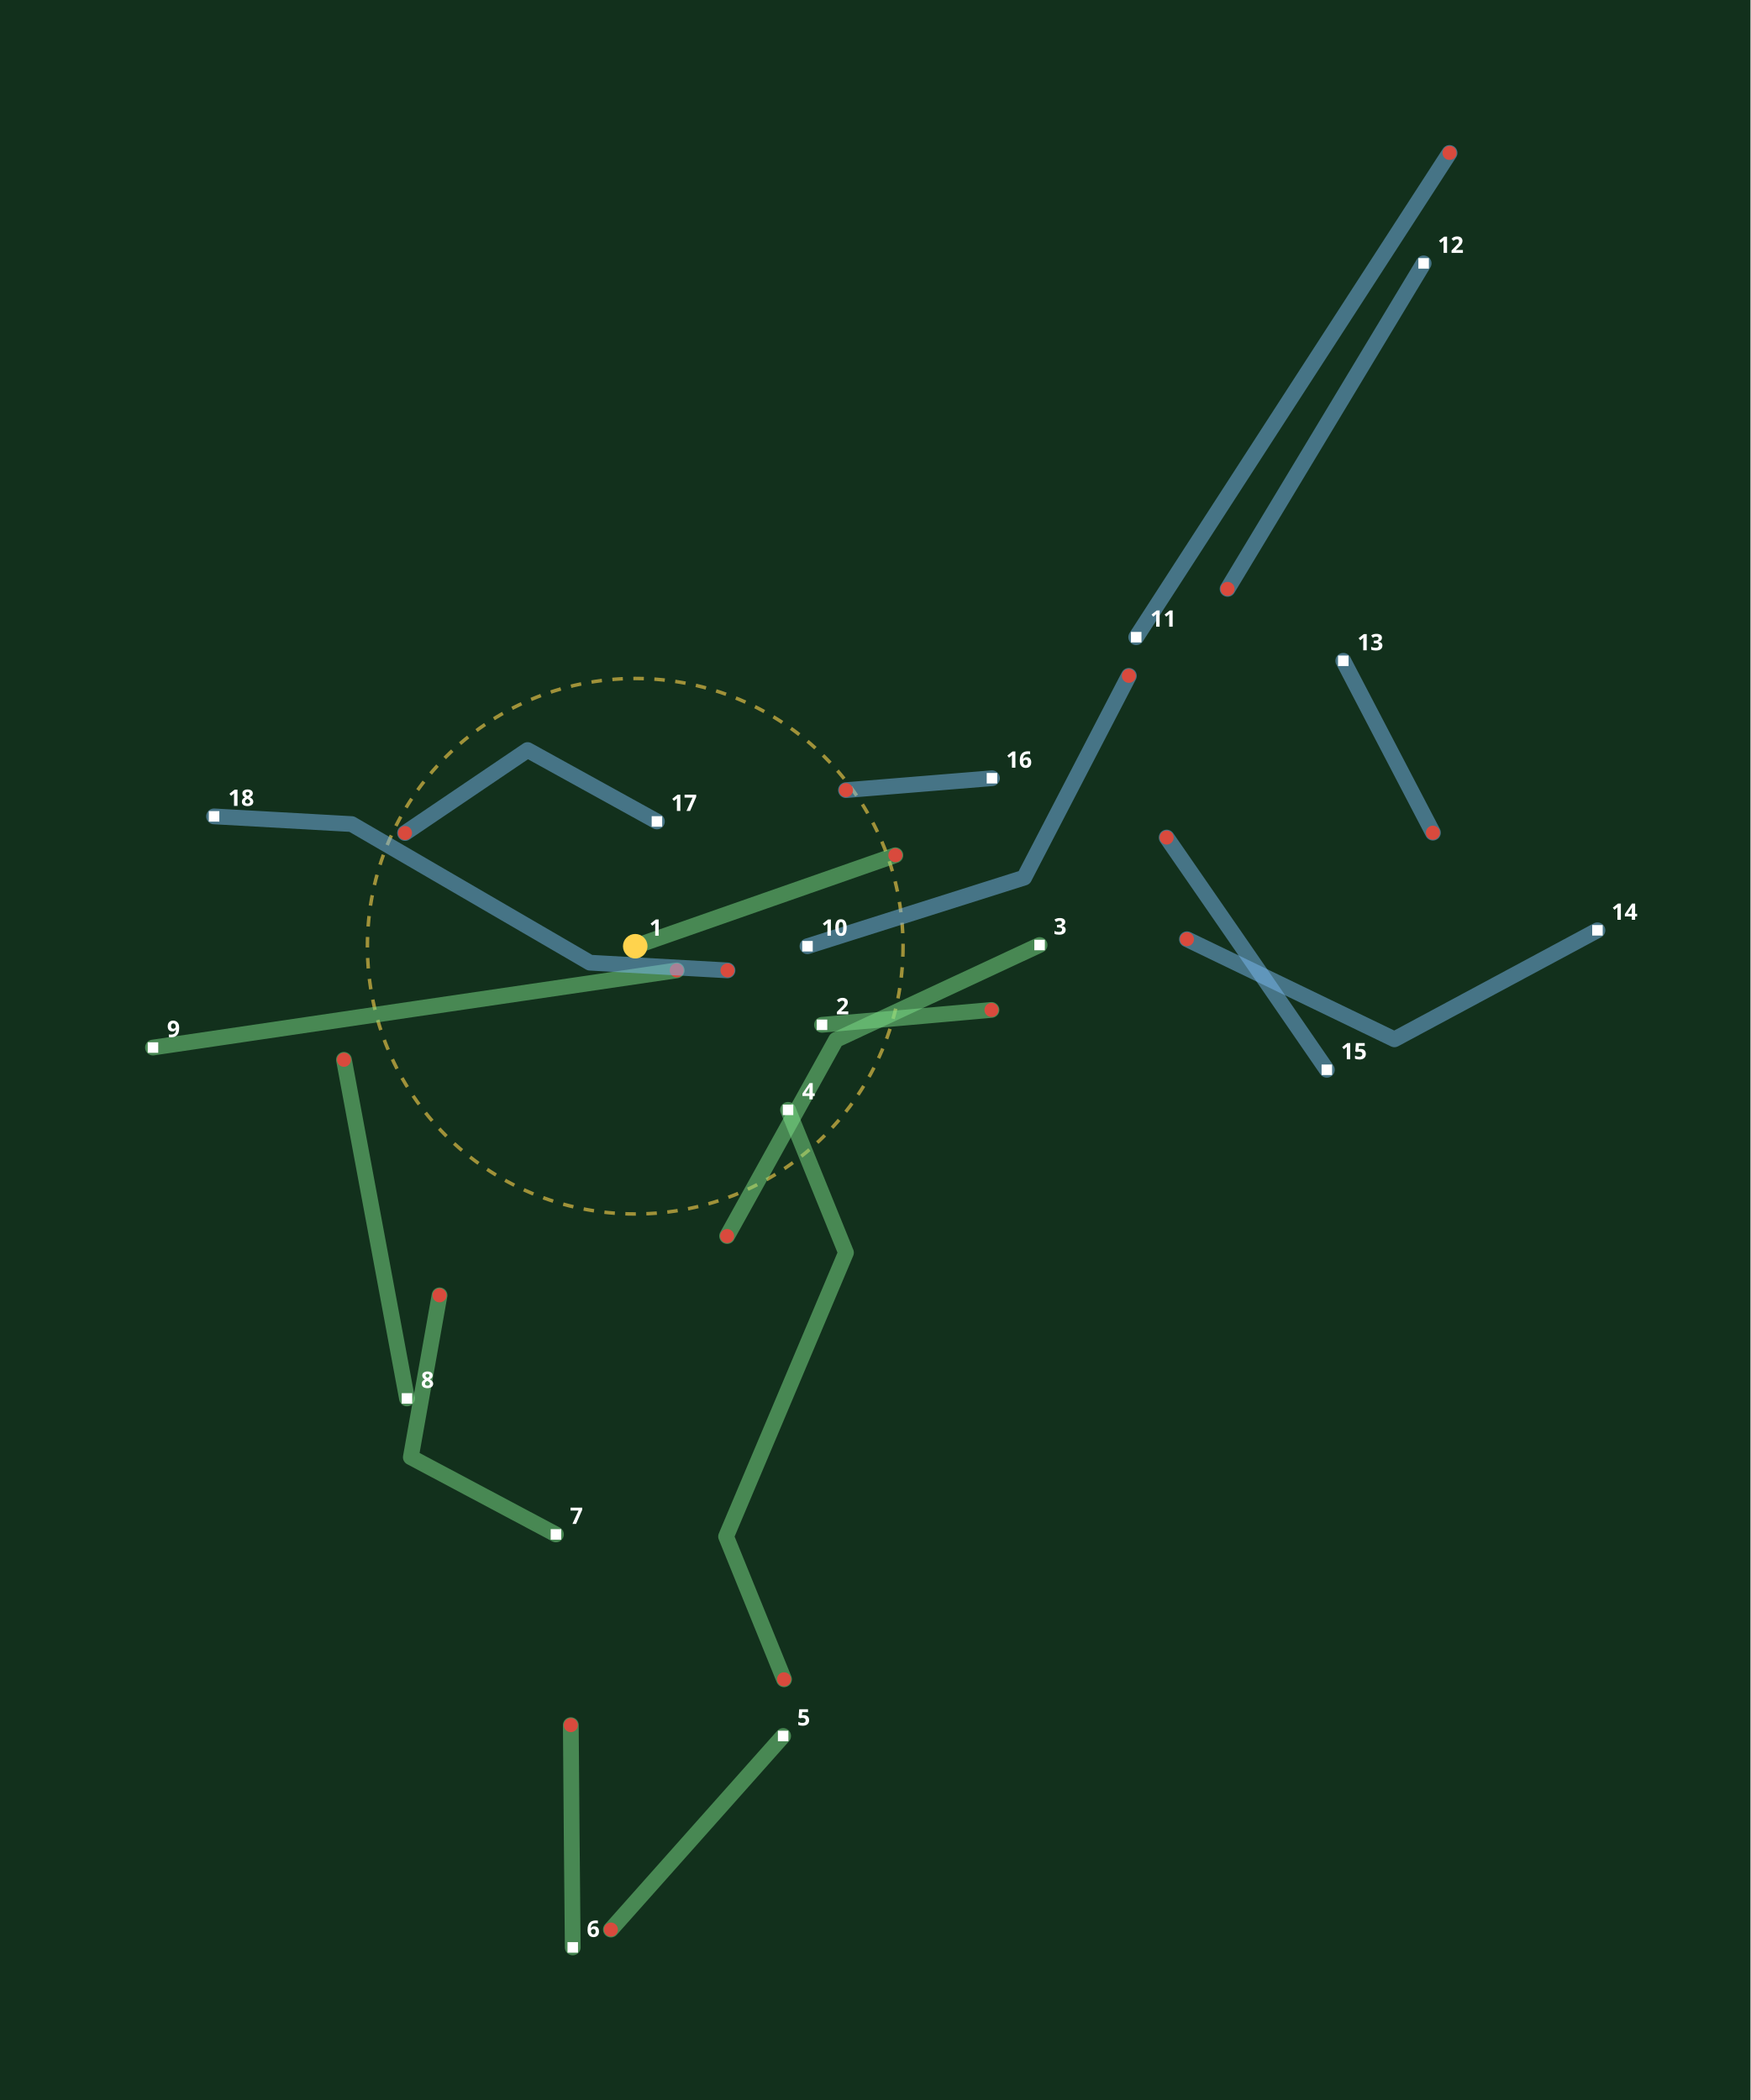
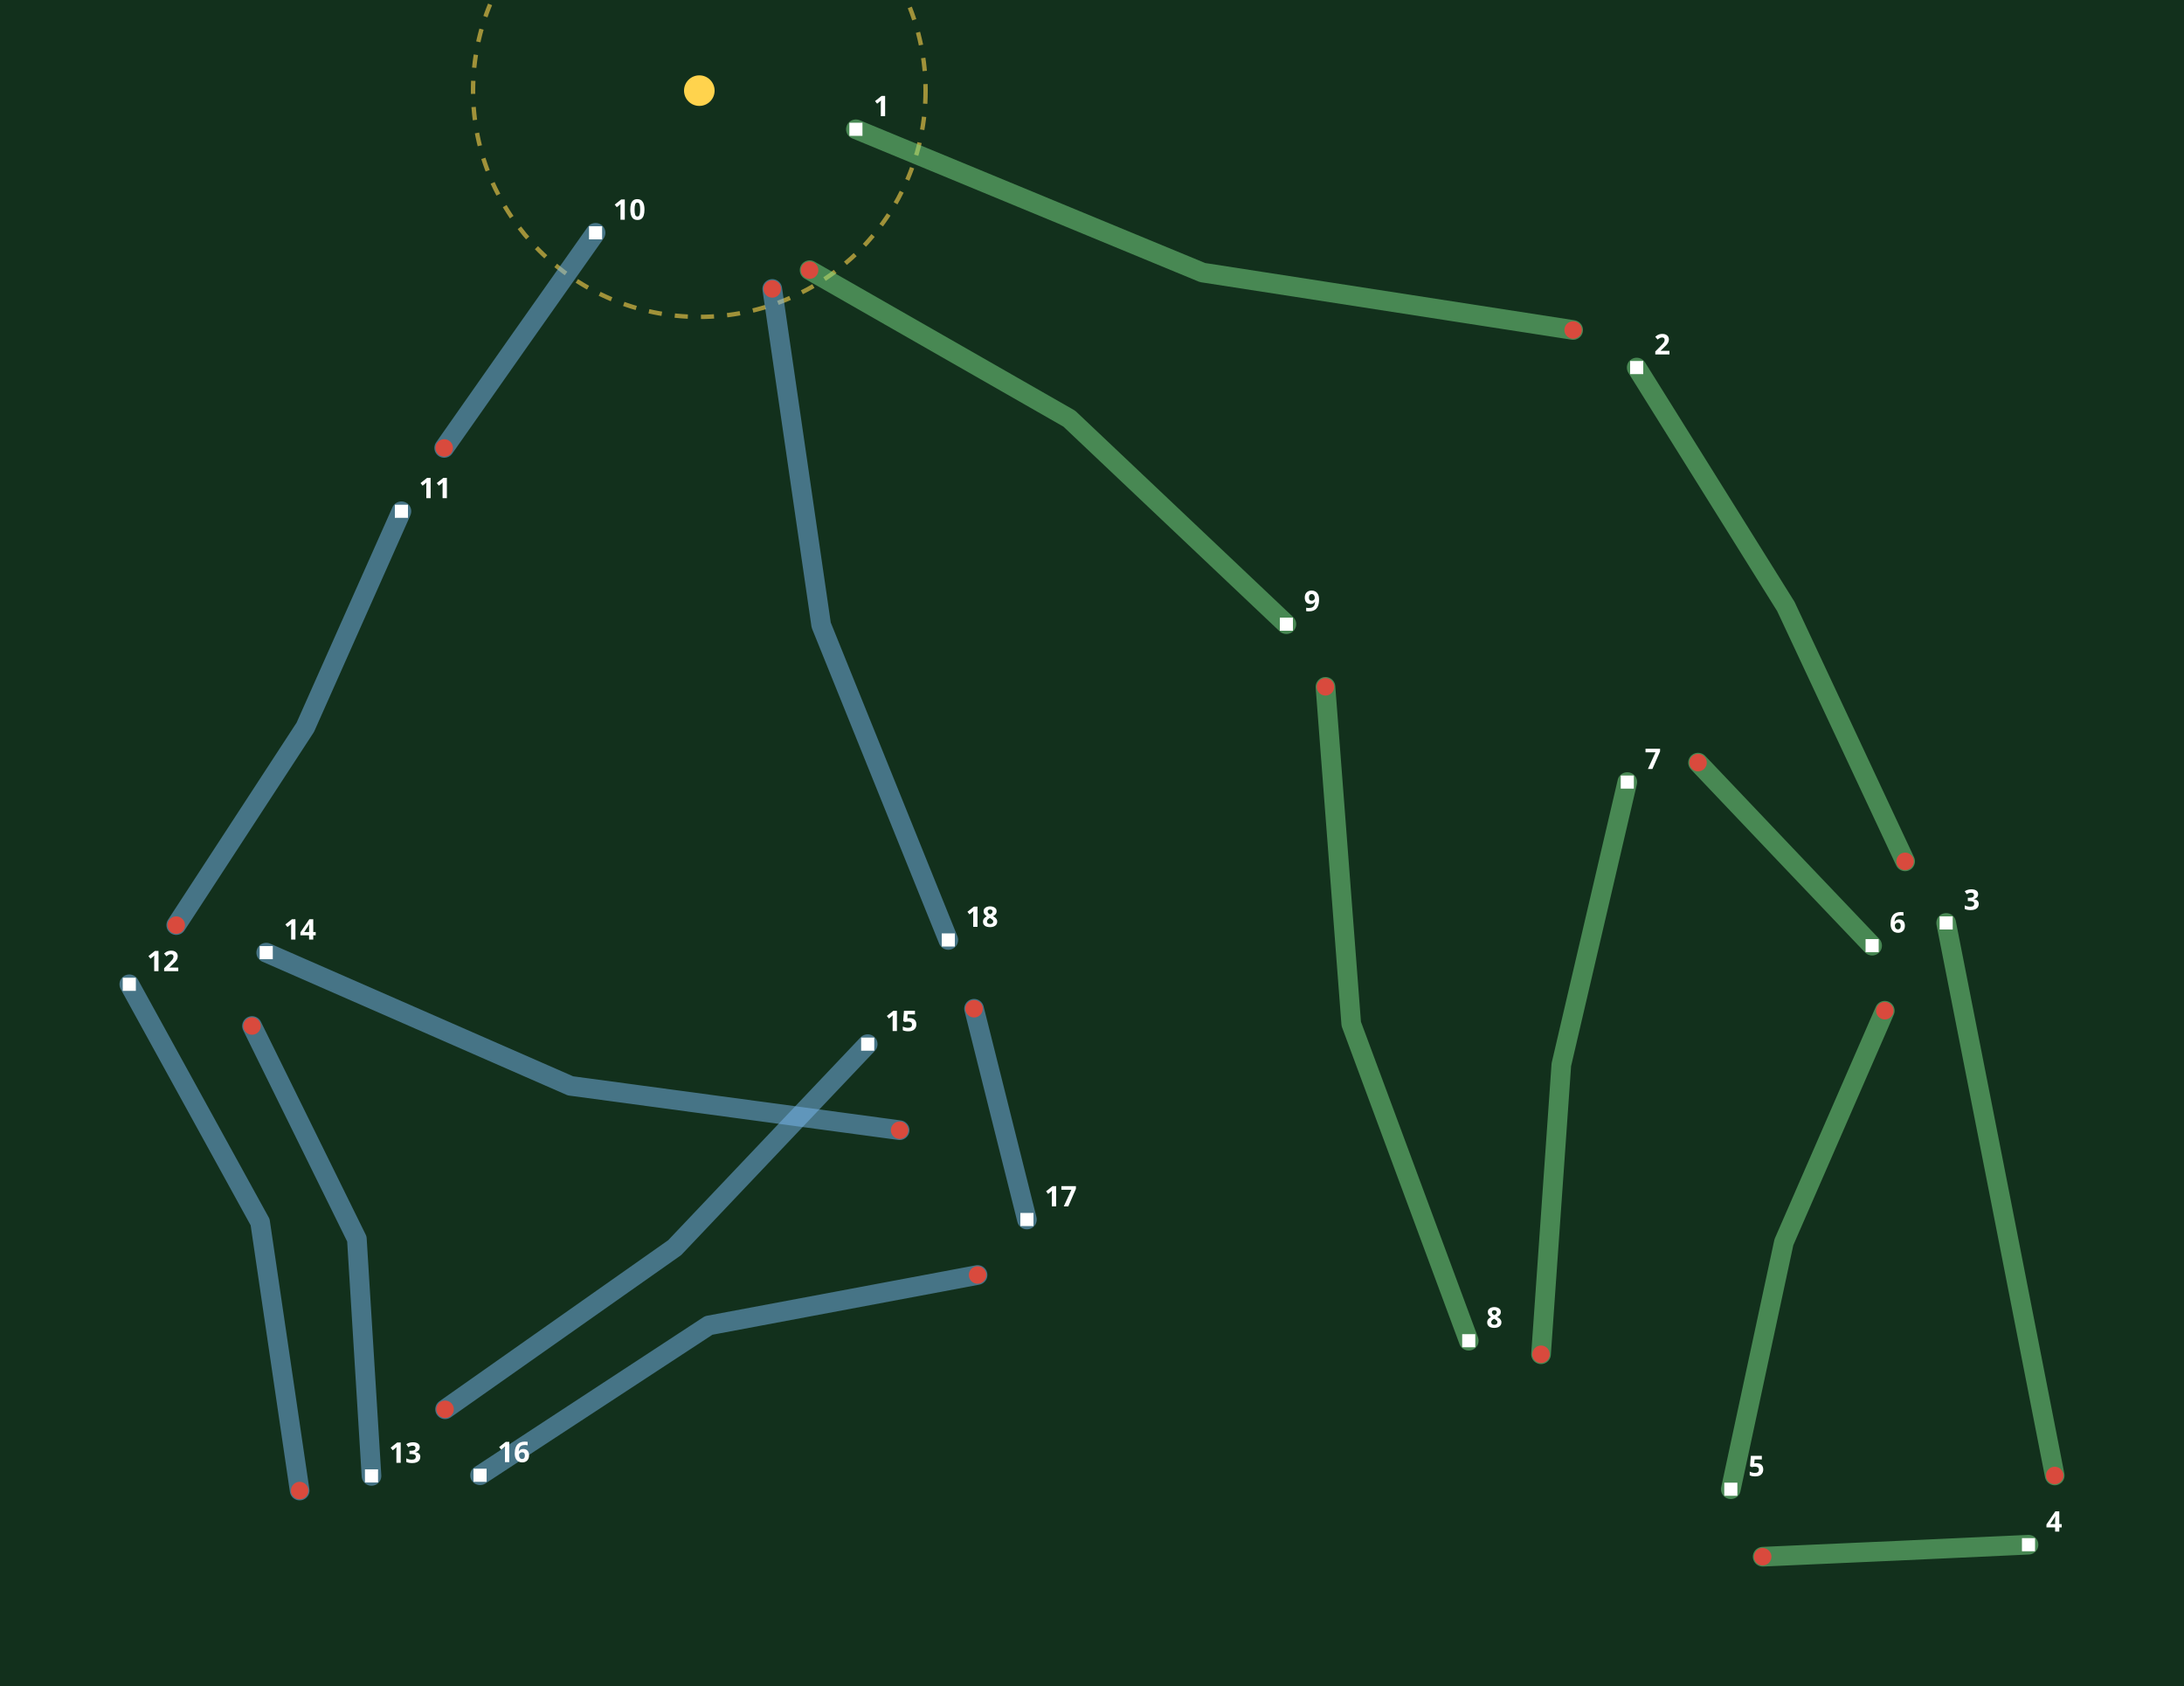
- <svg xmlns="http://www.w3.org/2000/svg" width="1000" height="1200" viewBox="0 0 1000 1200">
-   <rect width="1000" height="1200" fill="#12301c" />
-   <circle cx="362.9" cy="540.7" r="153" fill="none" stroke="#ffd34d" stroke-width="2" stroke-opacity="0.6" stroke-dasharray="6 6" />
-   <polyline points="362.9 540.7 437.2 514.7 511.5 488.7" fill="none" stroke="#7ee08a" stroke-width="9" stroke-opacity="0.5" stroke-linecap="round" stroke-linejoin="round" />
-   <rect x="359.9" y="537.7" width="6" height="6" fill="#ffffff" />
-   <circle cx="511.5" cy="488.7" r="4" fill="#d94a3d" />
-   <text x="370.9" y="534.7" fill="#ffffff" font-family="sans-serif" font-size="13" font-weight="600">1</text>
-   <polyline points="469.6 585.6 518 581.4 566.4 577.1" fill="none" stroke="#7ee08a" stroke-width="9" stroke-opacity="0.5" stroke-linecap="round" stroke-linejoin="round" />
-   <rect x="466.6" y="582.6" width="6" height="6" fill="#ffffff" />
-   <circle cx="566.4" cy="577.1" r="4" fill="#d94a3d" />
-   <text x="477.6" y="579.6" fill="#ffffff" font-family="sans-serif" font-size="13" font-weight="600">2</text>
-   <polyline points="593.9 540 477.6 594.2 415.4 706.3" fill="none" stroke="#7ee08a" stroke-width="9" stroke-opacity="0.5" stroke-linecap="round" stroke-linejoin="round" />
-   <rect x="590.9" y="537" width="6" height="6" fill="#ffffff" />
-   <circle cx="415.4" cy="706.3" r="4" fill="#d94a3d" />
-   <text x="601.9" y="534" fill="#ffffff" font-family="sans-serif" font-size="13" font-weight="600">3</text>
-   <polyline points="450.2 634.2 483.3 715.8 414.8 878 447.9 959.6" fill="none" stroke="#7ee08a" stroke-width="9" stroke-opacity="0.5" stroke-linecap="round" stroke-linejoin="round" />
-   <rect x="447.2" y="631.2" width="6" height="6" fill="#ffffff" />
-   <circle cx="447.9" cy="959.6" r="4" fill="#d94a3d" />
-   <text x="458.2" y="628.2" fill="#ffffff" font-family="sans-serif" font-size="13" font-weight="600">4</text>
-   <polyline points="447.4 992 398.2 1047.3 349 1102.6" fill="none" stroke="#7ee08a" stroke-width="9" stroke-opacity="0.5" stroke-linecap="round" stroke-linejoin="round" />
-   <rect x="444.4" y="989" width="6" height="6" fill="#ffffff" />
-   <circle cx="349" cy="1102.6" r="4" fill="#d94a3d" />
-   <text x="455.4" y="986" fill="#ffffff" font-family="sans-serif" font-size="13" font-weight="600">5</text>
-   <polyline points="327.2 1112.8 326.6 1049.3 326.1 985.8" fill="none" stroke="#7ee08a" stroke-width="9" stroke-opacity="0.5" stroke-linecap="round" stroke-linejoin="round" />
-   <rect x="324.2" y="1109.8" width="6" height="6" fill="#ffffff" />
-   <circle cx="326.1" cy="985.8" r="4" fill="#d94a3d" />
-   <text x="335.2" y="1106.8" fill="#ffffff" font-family="sans-serif" font-size="13" font-weight="600">6</text>
-   <polyline points="317.6 876.8 234.7 832.7 251.1 740.2" fill="none" stroke="#7ee08a" stroke-width="9" stroke-opacity="0.5" stroke-linecap="round" stroke-linejoin="round" />
-   <rect x="314.6" y="873.8" width="6" height="6" fill="#ffffff" />
-   <circle cx="251.1" cy="740.2" r="4" fill="#d94a3d" />
-   <text x="325.6" y="870.8" fill="#ffffff" font-family="sans-serif" font-size="13" font-weight="600">7</text>
-   <polyline points="232.5 799.1 214.5 702.3 196.5 605.6" fill="none" stroke="#7ee08a" stroke-width="9" stroke-opacity="0.5" stroke-linecap="round" stroke-linejoin="round" />
-   <rect x="229.5" y="796.1" width="6" height="6" fill="#ffffff" />
-   <circle cx="196.5" cy="605.6" r="4" fill="#d94a3d" />
-   <text x="240.5" y="793.1" fill="#ffffff" font-family="sans-serif" font-size="13" font-weight="600">8</text>
-   <polyline points="87.4 598.6 237 576.5 386.6 554.5" fill="none" stroke="#7ee08a" stroke-width="9" stroke-opacity="0.5" stroke-linecap="round" stroke-linejoin="round" />
-   <rect x="84.4" y="595.6" width="6" height="6" fill="#ffffff" />
-   <circle cx="386.6" cy="554.5" r="4" fill="#d94a3d" />
-   <text x="95.4" y="592.6" fill="#ffffff" font-family="sans-serif" font-size="13" font-weight="600">9</text>
-   <polyline points="461.3 540.7 585.1 501.5 644.9 386.2" fill="none" stroke="#7ab8f0" stroke-width="9" stroke-opacity="0.5" stroke-linecap="round" stroke-linejoin="round" />
-   <rect x="458.3" y="537.7" width="6" height="6" fill="#ffffff" />
-   <circle cx="644.9" cy="386.2" r="4" fill="#d94a3d" />
-   <text x="469.3" y="534.7" fill="#ffffff" font-family="sans-serif" font-size="13" font-weight="600">10</text>
-   <polyline points="649.1 364.1 738.6 225.7 828.1 87.4" fill="none" stroke="#7ab8f0" stroke-width="9" stroke-opacity="0.5" stroke-linecap="round" stroke-linejoin="round" />
-   <rect x="646.1" y="361.1" width="6" height="6" fill="#ffffff" />
-   <circle cx="828.1" cy="87.4" r="4" fill="#d94a3d" />
-   <text x="657.1" y="358.1" fill="#ffffff" font-family="sans-serif" font-size="13" font-weight="600">11</text>
-   <polyline points="813.3 150.5 757.3 243.5 701.3 336.5" fill="none" stroke="#7ab8f0" stroke-width="9" stroke-opacity="0.5" stroke-linecap="round" stroke-linejoin="round" />
-   <rect x="810.3" y="147.5" width="6" height="6" fill="#ffffff" />
-   <circle cx="701.3" cy="336.5" r="4" fill="#d94a3d" />
-   <text x="821.3" y="144.5" fill="#ffffff" font-family="sans-serif" font-size="13" font-weight="600">12</text>
-   <polyline points="767.4 377.6 793 426.7 818.6 475.8" fill="none" stroke="#7ab8f0" stroke-width="9" stroke-opacity="0.5" stroke-linecap="round" stroke-linejoin="round" />
-   <rect x="764.4" y="374.6" width="6" height="6" fill="#ffffff" />
-   <circle cx="818.6" cy="475.8" r="4" fill="#d94a3d" />
-   <text x="775.4" y="371.6" fill="#ffffff" font-family="sans-serif" font-size="13" font-weight="600">13</text>
-   <polyline points="912.6 531.6 796.6 593.9 678.1 536.7" fill="none" stroke="#7ab8f0" stroke-width="9" stroke-opacity="0.5" stroke-linecap="round" stroke-linejoin="round" />
-   <rect x="909.6" y="528.6" width="6" height="6" fill="#ffffff" />
-   <circle cx="678.1" cy="536.7" r="4" fill="#d94a3d" />
-   <text x="920.6" y="525.6" fill="#ffffff" font-family="sans-serif" font-size="13" font-weight="600">14</text>
-   <polyline points="758 611.3 712.3 544.9 666.5 478.6" fill="none" stroke="#7ab8f0" stroke-width="9" stroke-opacity="0.5" stroke-linecap="round" stroke-linejoin="round" />
-   <rect x="755" y="608.3" width="6" height="6" fill="#ffffff" />
-   <circle cx="666.5" cy="478.6" r="4" fill="#d94a3d" />
-   <text x="766" y="605.3" fill="#ffffff" font-family="sans-serif" font-size="13" font-weight="600">15</text>
-   <polyline points="566.7 444.7 525 448.1 483.3 451.5" fill="none" stroke="#7ab8f0" stroke-width="9" stroke-opacity="0.5" stroke-linecap="round" stroke-linejoin="round" />
-   <rect x="563.7" y="441.7" width="6" height="6" fill="#ffffff" />
-   <circle cx="483.3" cy="451.5" r="4" fill="#d94a3d" />
-   <text x="574.7" y="438.7" fill="#ffffff" font-family="sans-serif" font-size="13" font-weight="600">16</text>
-   <polyline points="375.3 469.4 301.4 428.6 231.4 476" fill="none" stroke="#7ab8f0" stroke-width="9" stroke-opacity="0.5" stroke-linecap="round" stroke-linejoin="round" />
-   <rect x="372.3" y="466.4" width="6" height="6" fill="#ffffff" />
-   <circle cx="231.4" cy="476" r="4" fill="#d94a3d" />
-   <text x="383.3" y="463.4" fill="#ffffff" font-family="sans-serif" font-size="13" font-weight="600">17</text>
-   <polyline points="122.3 466.5 200.9 470.9 337 550.1 415.6 554.5" fill="none" stroke="#7ab8f0" stroke-width="9" stroke-opacity="0.5" stroke-linecap="round" stroke-linejoin="round" />
-   <rect x="119.3" y="463.5" width="6" height="6" fill="#ffffff" />
-   <circle cx="415.6" cy="554.5" r="4" fill="#d94a3d" />
-   <text x="130.3" y="460.5" fill="#ffffff" font-family="sans-serif" font-size="13" font-weight="600">18</text>
-   <circle cx="362.9" cy="540.7" r="7" fill="#ffd34d" />
+ <svg xmlns="http://www.w3.org/2000/svg" width="1000" height="772" viewBox="0 0 1000 772">
+   <rect width="1000" height="772" fill="#12301c" />
+   <circle cx="320.2" cy="41.5" r="103.6" fill="none" stroke="#ffd34d" stroke-width="2" stroke-opacity="0.6" stroke-dasharray="6 6" />
+   <polyline points="391.9 59.2 550.6 124.8 720.3 151.1" fill="none" stroke="#7ee08a" stroke-width="9" stroke-opacity="0.5" stroke-linecap="round" stroke-linejoin="round" />
+   <rect x="388.9" y="56.2" width="6" height="6" fill="#ffffff" />
+   <circle cx="720.3" cy="151.1" r="4" fill="#d94a3d" />
+   <text x="399.9" y="53.2" fill="#ffffff" font-family="sans-serif" font-size="13" font-weight="600">1</text>
+   <polyline points="749.4 168.3 817.7 277.7 872.3 394.4" fill="none" stroke="#7ee08a" stroke-width="9" stroke-opacity="0.5" stroke-linecap="round" stroke-linejoin="round" />
+   <rect x="746.4" y="165.3" width="6" height="6" fill="#ffffff" />
+   <circle cx="872.3" cy="394.4" r="4" fill="#d94a3d" />
+   <text x="757.4" y="162.3" fill="#ffffff" font-family="sans-serif" font-size="13" font-weight="600">2</text>
+   <polyline points="891.1 422.6 916 549.1 940.8 675.6" fill="none" stroke="#7ee08a" stroke-width="9" stroke-opacity="0.5" stroke-linecap="round" stroke-linejoin="round" />
+   <rect x="888.1" y="419.6" width="6" height="6" fill="#ffffff" />
+   <circle cx="940.8" cy="675.6" r="4" fill="#d94a3d" />
+   <text x="899.1" y="416.6" fill="#ffffff" font-family="sans-serif" font-size="13" font-weight="600">3</text>
+   <polyline points="928.8 707.3 867.9 710.1 807.1 712.8" fill="none" stroke="#7ee08a" stroke-width="9" stroke-opacity="0.5" stroke-linecap="round" stroke-linejoin="round" />
+   <rect x="925.8" y="704.3" width="6" height="6" fill="#ffffff" />
+   <circle cx="807.1" cy="712.8" r="4" fill="#d94a3d" />
+   <text x="936.8" y="701.3" fill="#ffffff" font-family="sans-serif" font-size="13" font-weight="600">4</text>
+   <polyline points="792.5 681.9 816.8 568.8 863 462.8" fill="none" stroke="#7ee08a" stroke-width="9" stroke-opacity="0.5" stroke-linecap="round" stroke-linejoin="round" />
+   <rect x="789.5" y="678.9" width="6" height="6" fill="#ffffff" />
+   <circle cx="863" cy="462.8" r="4" fill="#d94a3d" />
+   <text x="800.5" y="675.9" fill="#ffffff" font-family="sans-serif" font-size="13" font-weight="600">5</text>
+   <polyline points="857.2 433 817.3 391.1 777.5 349.2" fill="none" stroke="#7ee08a" stroke-width="9" stroke-opacity="0.5" stroke-linecap="round" stroke-linejoin="round" />
+   <rect x="854.2" y="430" width="6" height="6" fill="#ffffff" />
+   <circle cx="777.5" cy="349.2" r="4" fill="#d94a3d" />
+   <text x="865.2" y="427" fill="#ffffff" font-family="sans-serif" font-size="13" font-weight="600">6</text>
+   <polyline points="745.1 358.1 714.9 487.5 705.6 620.1" fill="none" stroke="#7ee08a" stroke-width="9" stroke-opacity="0.5" stroke-linecap="round" stroke-linejoin="round" />
+   <rect x="742.1" y="355.1" width="6" height="6" fill="#ffffff" />
+   <circle cx="705.6" cy="620.1" r="4" fill="#d94a3d" />
+   <text x="753.1" y="352.1" fill="#ffffff" font-family="sans-serif" font-size="13" font-weight="600">7</text>
+   <polyline points="672.5 613.9 618.7 468.8 606.9 314.5" fill="none" stroke="#7ee08a" stroke-width="9" stroke-opacity="0.5" stroke-linecap="round" stroke-linejoin="round" />
+   <rect x="669.5" y="610.9" width="6" height="6" fill="#ffffff" />
+   <circle cx="606.9" cy="314.5" r="4" fill="#d94a3d" />
+   <text x="680.5" y="607.9" fill="#ffffff" font-family="sans-serif" font-size="13" font-weight="600">8</text>
+   <polyline points="589 285.8 489.6 191.7 370.7 123.7" fill="none" stroke="#7ee08a" stroke-width="9" stroke-opacity="0.5" stroke-linecap="round" stroke-linejoin="round" />
+   <rect x="586" y="282.8" width="6" height="6" fill="#ffffff" />
+   <circle cx="370.7" cy="123.7" r="4" fill="#d94a3d" />
+   <text x="597" y="279.8" fill="#ffffff" font-family="sans-serif" font-size="13" font-weight="600">9</text>
+   <polyline points="272.7 106.6 238 155.8 203.4 205.1" fill="none" stroke="#7ab8f0" stroke-width="9" stroke-opacity="0.5" stroke-linecap="round" stroke-linejoin="round" />
+   <rect x="269.7" y="103.6" width="6" height="6" fill="#ffffff" />
+   <circle cx="203.4" cy="205.1" r="4" fill="#d94a3d" />
+   <text x="280.7" y="100.6" fill="#ffffff" font-family="sans-serif" font-size="13" font-weight="600">10</text>
+   <polyline points="183.8 234.1 139.8 333 80.7 423.6" fill="none" stroke="#7ab8f0" stroke-width="9" stroke-opacity="0.5" stroke-linecap="round" stroke-linejoin="round" />
+   <rect x="180.8" y="231.1" width="6" height="6" fill="#ffffff" />
+   <circle cx="80.7" cy="423.6" r="4" fill="#d94a3d" />
+   <text x="191.8" y="228.1" fill="#ffffff" font-family="sans-serif" font-size="13" font-weight="600">11</text>
+   <polyline points="59.2 450.7 119.1 559.6 137.2 682.5" fill="none" stroke="#7ab8f0" stroke-width="9" stroke-opacity="0.5" stroke-linecap="round" stroke-linejoin="round" />
+   <rect x="56.2" y="447.7" width="6" height="6" fill="#ffffff" />
+   <circle cx="137.2" cy="682.5" r="4" fill="#d94a3d" />
+   <text x="67.2" y="444.7" fill="#ffffff" font-family="sans-serif" font-size="13" font-weight="600">12</text>
+   <polyline points="170.1 675.8 163.4 567.3 115.4 469.8" fill="none" stroke="#7ab8f0" stroke-width="9" stroke-opacity="0.5" stroke-linecap="round" stroke-linejoin="round" />
+   <rect x="167.1" y="672.8" width="6" height="6" fill="#ffffff" />
+   <circle cx="115.4" cy="469.8" r="4" fill="#d94a3d" />
+   <text x="178.1" y="669.8" fill="#ffffff" font-family="sans-serif" font-size="13" font-weight="600">13</text>
+   <polyline points="121.9 436.2 261.2 497.2 411.9 517.5" fill="none" stroke="#7ab8f0" stroke-width="9" stroke-opacity="0.5" stroke-linecap="round" stroke-linejoin="round" />
+   <rect x="118.9" y="433.2" width="6" height="6" fill="#ffffff" />
+   <circle cx="411.9" cy="517.5" r="4" fill="#d94a3d" />
+   <text x="129.9" y="430.2" fill="#ffffff" font-family="sans-serif" font-size="13" font-weight="600">14</text>
+   <polyline points="397.3 478.1 308.9 571.3 203.8 645.3" fill="none" stroke="#7ab8f0" stroke-width="9" stroke-opacity="0.5" stroke-linecap="round" stroke-linejoin="round" />
+   <rect x="394.3" y="475.1" width="6" height="6" fill="#ffffff" />
+   <circle cx="203.8" cy="645.3" r="4" fill="#d94a3d" />
+   <text x="405.3" y="472.1" fill="#ffffff" font-family="sans-serif" font-size="13" font-weight="600">15</text>
+   <polyline points="219.8 675.5 324.5 606.9 447.6 583.8" fill="none" stroke="#7ab8f0" stroke-width="9" stroke-opacity="0.5" stroke-linecap="round" stroke-linejoin="round" />
+   <rect x="216.8" y="672.5" width="6" height="6" fill="#ffffff" />
+   <circle cx="447.6" cy="583.8" r="4" fill="#d94a3d" />
+   <text x="227.8" y="669.5" fill="#ffffff" font-family="sans-serif" font-size="13" font-weight="600">16</text>
+   <polyline points="470.2 558.4 458.1 510.2 446 461.9" fill="none" stroke="#7ab8f0" stroke-width="9" stroke-opacity="0.5" stroke-linecap="round" stroke-linejoin="round" />
+   <rect x="467.2" y="555.4" width="6" height="6" fill="#ffffff" />
+   <circle cx="446" cy="461.9" r="4" fill="#d94a3d" />
+   <text x="478.2" y="552.4" fill="#ffffff" font-family="sans-serif" font-size="13" font-weight="600">17</text>
+   <polyline points="434.2 430.4 376 286.2 353.6 132.3" fill="none" stroke="#7ab8f0" stroke-width="9" stroke-opacity="0.5" stroke-linecap="round" stroke-linejoin="round" />
+   <rect x="431.2" y="427.4" width="6" height="6" fill="#ffffff" />
+   <circle cx="353.6" cy="132.3" r="4" fill="#d94a3d" />
+   <text x="442.2" y="424.4" fill="#ffffff" font-family="sans-serif" font-size="13" font-weight="600">18</text>
+   <circle cx="320.2" cy="41.5" r="7" fill="#ffd34d" />
</svg>
